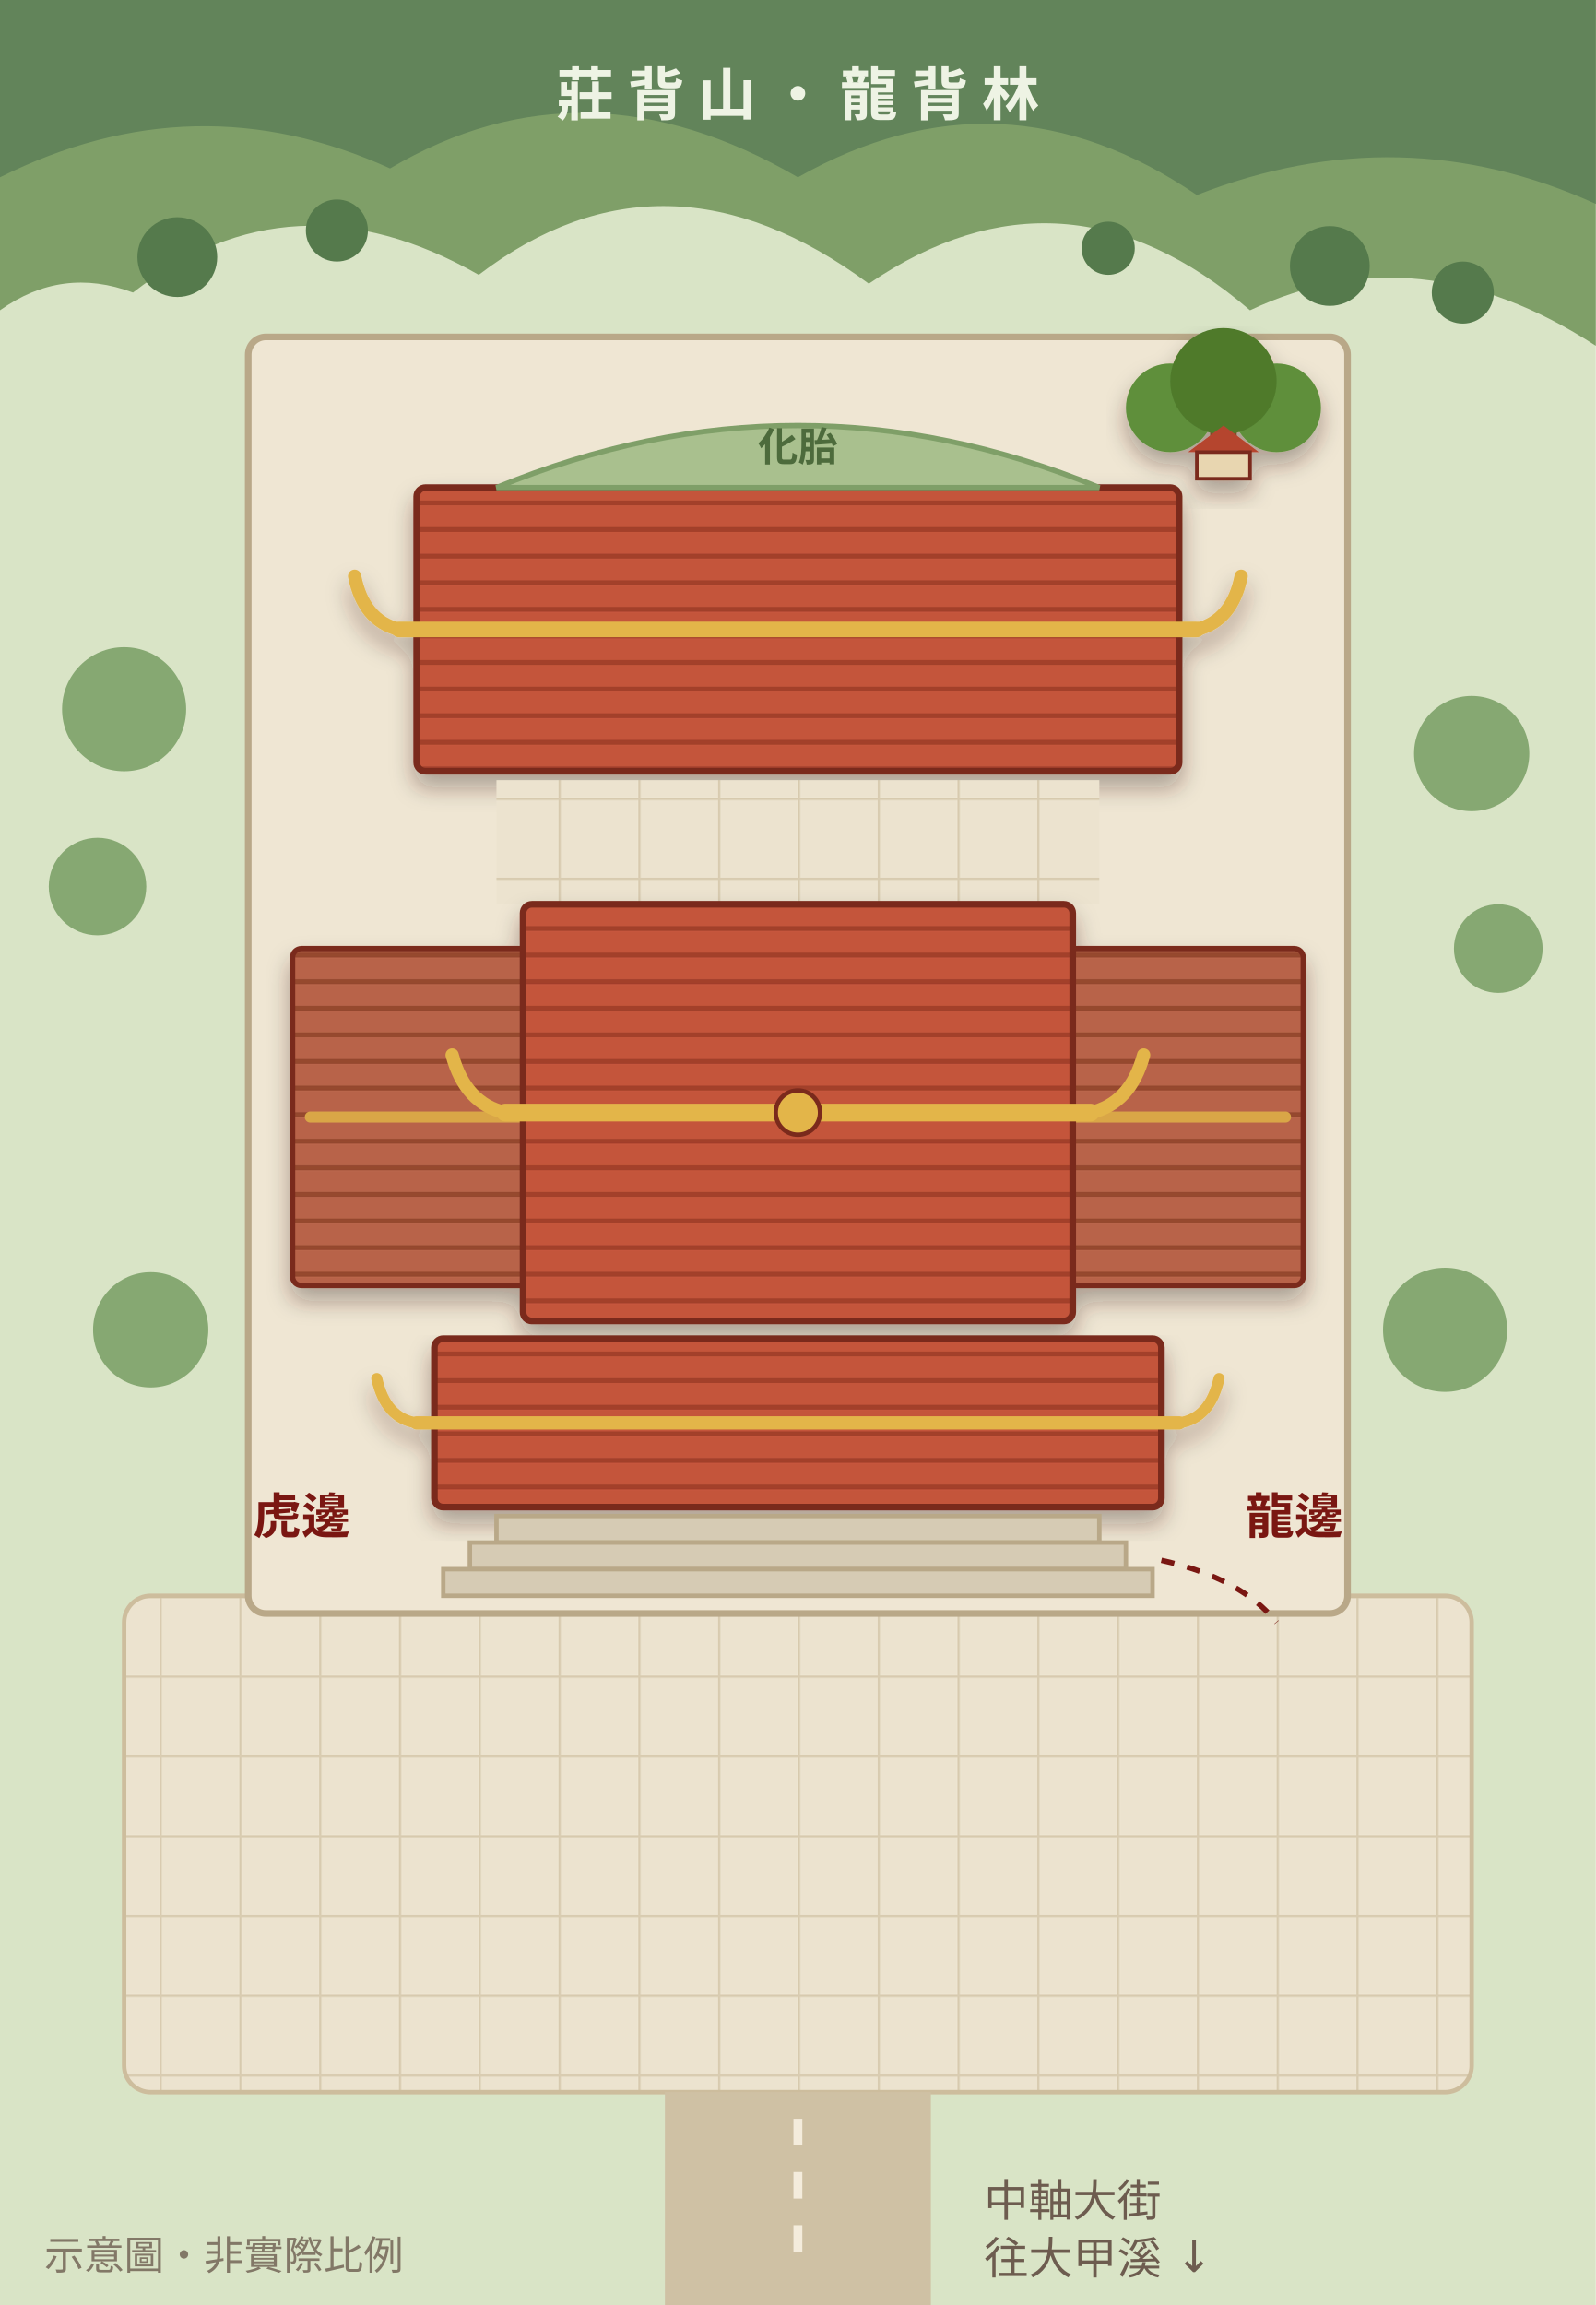
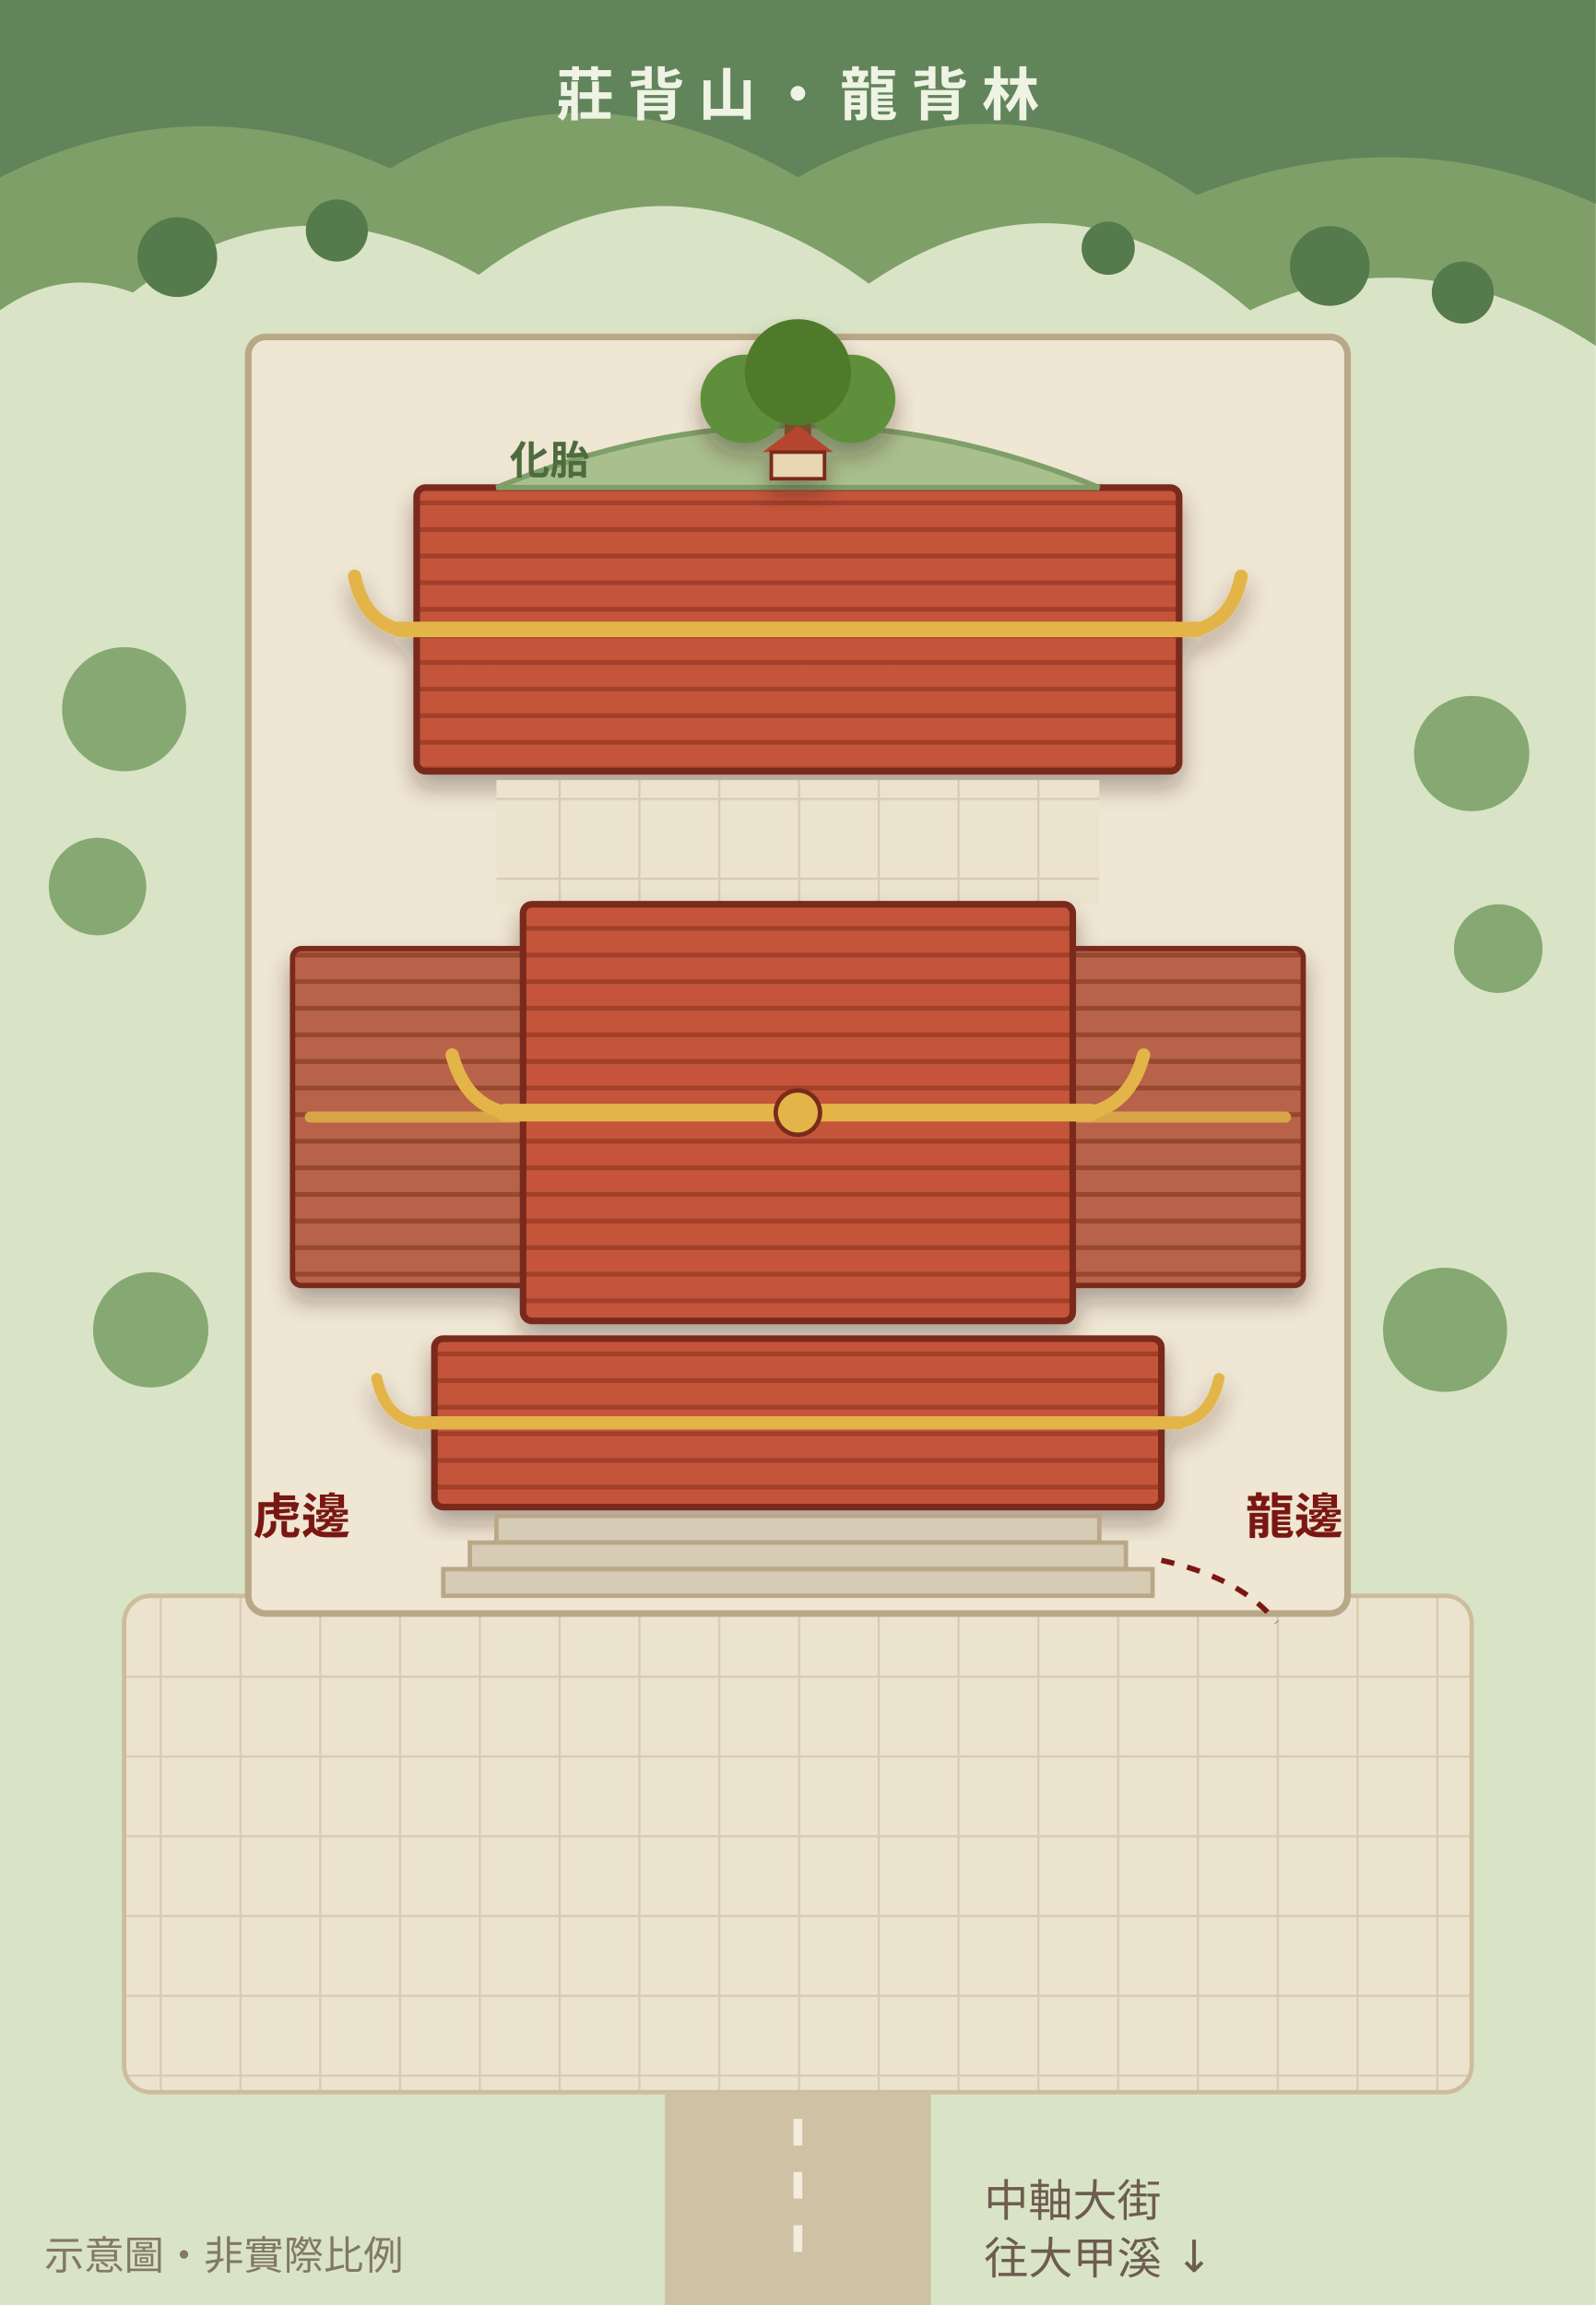
<svg xmlns="http://www.w3.org/2000/svg" viewBox="0 0 360 520">
  <defs>
    <pattern id="tile" width="6" height="6" patternUnits="userSpaceOnUse">
      <rect width="6" height="6" fill="#c4553b" />
      <path d="M0 5.5H6" stroke="#a3402b" stroke-width="1.2" />
    </pattern>
    <pattern id="tile2" width="6" height="6" patternUnits="userSpaceOnUse">
      <rect width="6" height="6" fill="#b8644a" />
      <path d="M0 5.5H6" stroke="#96482f" stroke-width="1.2" />
    </pattern>
    <pattern id="pave" width="18" height="18" patternUnits="userSpaceOnUse">
      <rect width="18" height="18" fill="#ece3cf" />
      <path d="M0 0H18M0 0V18" stroke="#d9ccb1" stroke-width="1" />
    </pattern>
    <filter id="sh" x="-10%" y="-10%" width="120%" height="130%">
      <feDropShadow dx="0" dy="3" stdDeviation="2.5" flood-color="#3b2416" flood-opacity=".35" />
    </filter>
  </defs>
  <rect width="360" height="520" fill="#d9e4c6" />
  <path d="M0 0H360V78Q320 52 282 70Q240 34 196 64Q150 30 108 62Q66 38 30 66Q14 60 0 70Z" fill="#7f9f68" />
  <path d="M0 0H360V46Q316 26 270 44Q226 14 180 40Q132 12 88 38Q44 18 0 40Z" fill="#62845a" />
  <g fill="#557a4c">
    <circle cx="40" cy="58" r="9" />
    <circle cx="76" cy="52" r="7" />
    <circle cx="300" cy="60" r="9" />
    <circle cx="330" cy="66" r="7" />
    <circle cx="250" cy="56" r="6" />
  </g>
  <text x="180" y="26" text-anchor="middle" font-family="Noto Serif TC, serif" font-size="13" font-weight="600" fill="#eef3e4" letter-spacing="3">莊背山・龍背林</text>
  <g fill="#86a872">
    <circle cx="28" cy="160" r="14" />
    <circle cx="22" cy="200" r="11" />
    <circle cx="34" cy="300" r="13" />
    <circle cx="332" cy="170" r="13" />
    <circle cx="338" cy="214" r="10" />
    <circle cx="326" cy="300" r="14" />
  </g>
  <rect x="28" y="360" width="304" height="112" rx="6" fill="url(#pave)" stroke="#cdbd9d" />
  <rect x="150" y="472" width="60" height="48" fill="#cfc1a4" />
  <path d="M180 478V514" stroke="#f4ecdc" stroke-width="2" stroke-dasharray="6 6" />
  <text x="222" y="500" font-family="Noto Sans TC, sans-serif" font-size="10" fill="#6d5c4f">中軸大街</text>
  <text x="222" y="513" font-family="Noto Sans TC, sans-serif" font-size="10" fill="#6d5c4f">往大甲溪 ↓</text>
  <rect x="56" y="76" width="248" height="288" rx="4" fill="#efe6d3" stroke="#b9a888" stroke-width="1.5" />
  <g filter="url(#sh)">
    <rect x="94" y="110" width="172" height="64" rx="2" fill="url(#tile)" stroke="#7a2a1c" stroke-width="1.5" />
    <path d="M90 142H270" stroke="#e3b54a" stroke-width="3.5" stroke-linecap="round" />
    <path d="M90 142q-8-2-10-12M270 142q8-2 10-12" fill="none" stroke="#e3b54a" stroke-width="3" stroke-linecap="round" />
  </g>
  <path d="M112 110Q180 82 248 110Z" fill="#a9c08e" stroke="#7f9f68" stroke-width="1.2" />
-   <text x="180" y="104" text-anchor="middle" font-family="Noto Serif TC, serif" font-size="9" font-weight="600" fill="#4d6b3c">化胎</text>
+   <text x="124" y="107" text-anchor="middle" font-family="Noto Serif TC, serif" font-size="9" font-weight="600" fill="#4d6b3c">化胎</text>
  <g filter="url(#sh)">
-     <rect x="273" y="92" width="6" height="14" fill="#7a4e2c" />
-     <circle cx="264" cy="92" r="10" fill="#5f8f3a" />
-     <circle cx="288" cy="92" r="10" fill="#5f8f3a" />
-     <circle cx="276" cy="86" r="12" fill="#4f7a2c" />
-     <path d="M268 102L276 96L284 102Z" fill="#b5452f" />
-     <rect x="270" y="102" width="12" height="6" fill="#e8d6b0" stroke="#7a2a1c" stroke-width=".8" />
+     <rect x="177" y="90" width="6" height="14" fill="#7a4e2c" />
+     <circle cx="168" cy="90" r="10" fill="#5f8f3a" />
+     <circle cx="192" cy="90" r="10" fill="#5f8f3a" />
+     <circle cx="180" cy="84" r="12" fill="#4f7a2c" />
+     <path d="M172 102L180 96L188 102Z" fill="#b5452f" />
+     <rect x="174" y="102" width="12" height="6" fill="#e8d6b0" stroke="#7a2a1c" stroke-width=".8" />
  </g>
  <rect x="112" y="176" width="136" height="28" fill="url(#pave)" />
  <g filter="url(#sh)">
    <rect x="66" y="214" width="60" height="76" rx="2" fill="url(#tile2)" stroke="#7a2a1c" stroke-width="1.2" />
    <rect x="234" y="214" width="60" height="76" rx="2" fill="url(#tile2)" stroke="#7a2a1c" stroke-width="1.2" />
    <path d="M70 252H122M238 252H290" stroke="#d9a646" stroke-width="2.5" stroke-linecap="round" />
    <rect x="118" y="204" width="124" height="94" rx="2" fill="url(#tile)" stroke="#7a2a1c" stroke-width="1.5" />
    <path d="M114 251H246" stroke="#e3b54a" stroke-width="4" stroke-linecap="round" />
    <path d="M114 251q-9-2-12-13M246 251q9-2 12-13" fill="none" stroke="#e3b54a" stroke-width="3" stroke-linecap="round" />
    <circle cx="180" cy="251" r="5" fill="#e3b54a" stroke="#7a2a1c" />
  </g>
  <g filter="url(#sh)">
    <rect x="98" y="302" width="164" height="38" rx="2" fill="url(#tile)" stroke="#7a2a1c" stroke-width="1.5" />
    <path d="M94 321H266" stroke="#e3b54a" stroke-width="3" stroke-linecap="round" />
    <path d="M94 321q-7-1-9-10M266 321q7-1 9-10" fill="none" stroke="#e3b54a" stroke-width="2.5" stroke-linecap="round" />
  </g>
  <g fill="#d6cbb4" stroke="#b9a888">
    <rect x="112" y="342" width="136" height="6" />
    <rect x="106" y="348" width="148" height="6" />
    <rect x="100" y="354" width="160" height="6" />
  </g>
  <path d="M262 352Q280 356 288 366" fill="none" stroke="#7a1712" stroke-width="1.2" stroke-dasharray="3 3" />
  <text x="292" y="346" text-anchor="middle" font-family="Noto Serif TC, serif" font-size="11" font-weight="600" fill="#7a1712">龍邊</text>
  <text x="68" y="346" text-anchor="middle" font-family="Noto Serif TC, serif" font-size="11" font-weight="600" fill="#7a1712">虎邊</text>
  <text x="10" y="512" font-family="Noto Sans TC, sans-serif" font-size="9" fill="#6d5c4f" opacity=".8">示意圖・非實際比例</text>
</svg>
